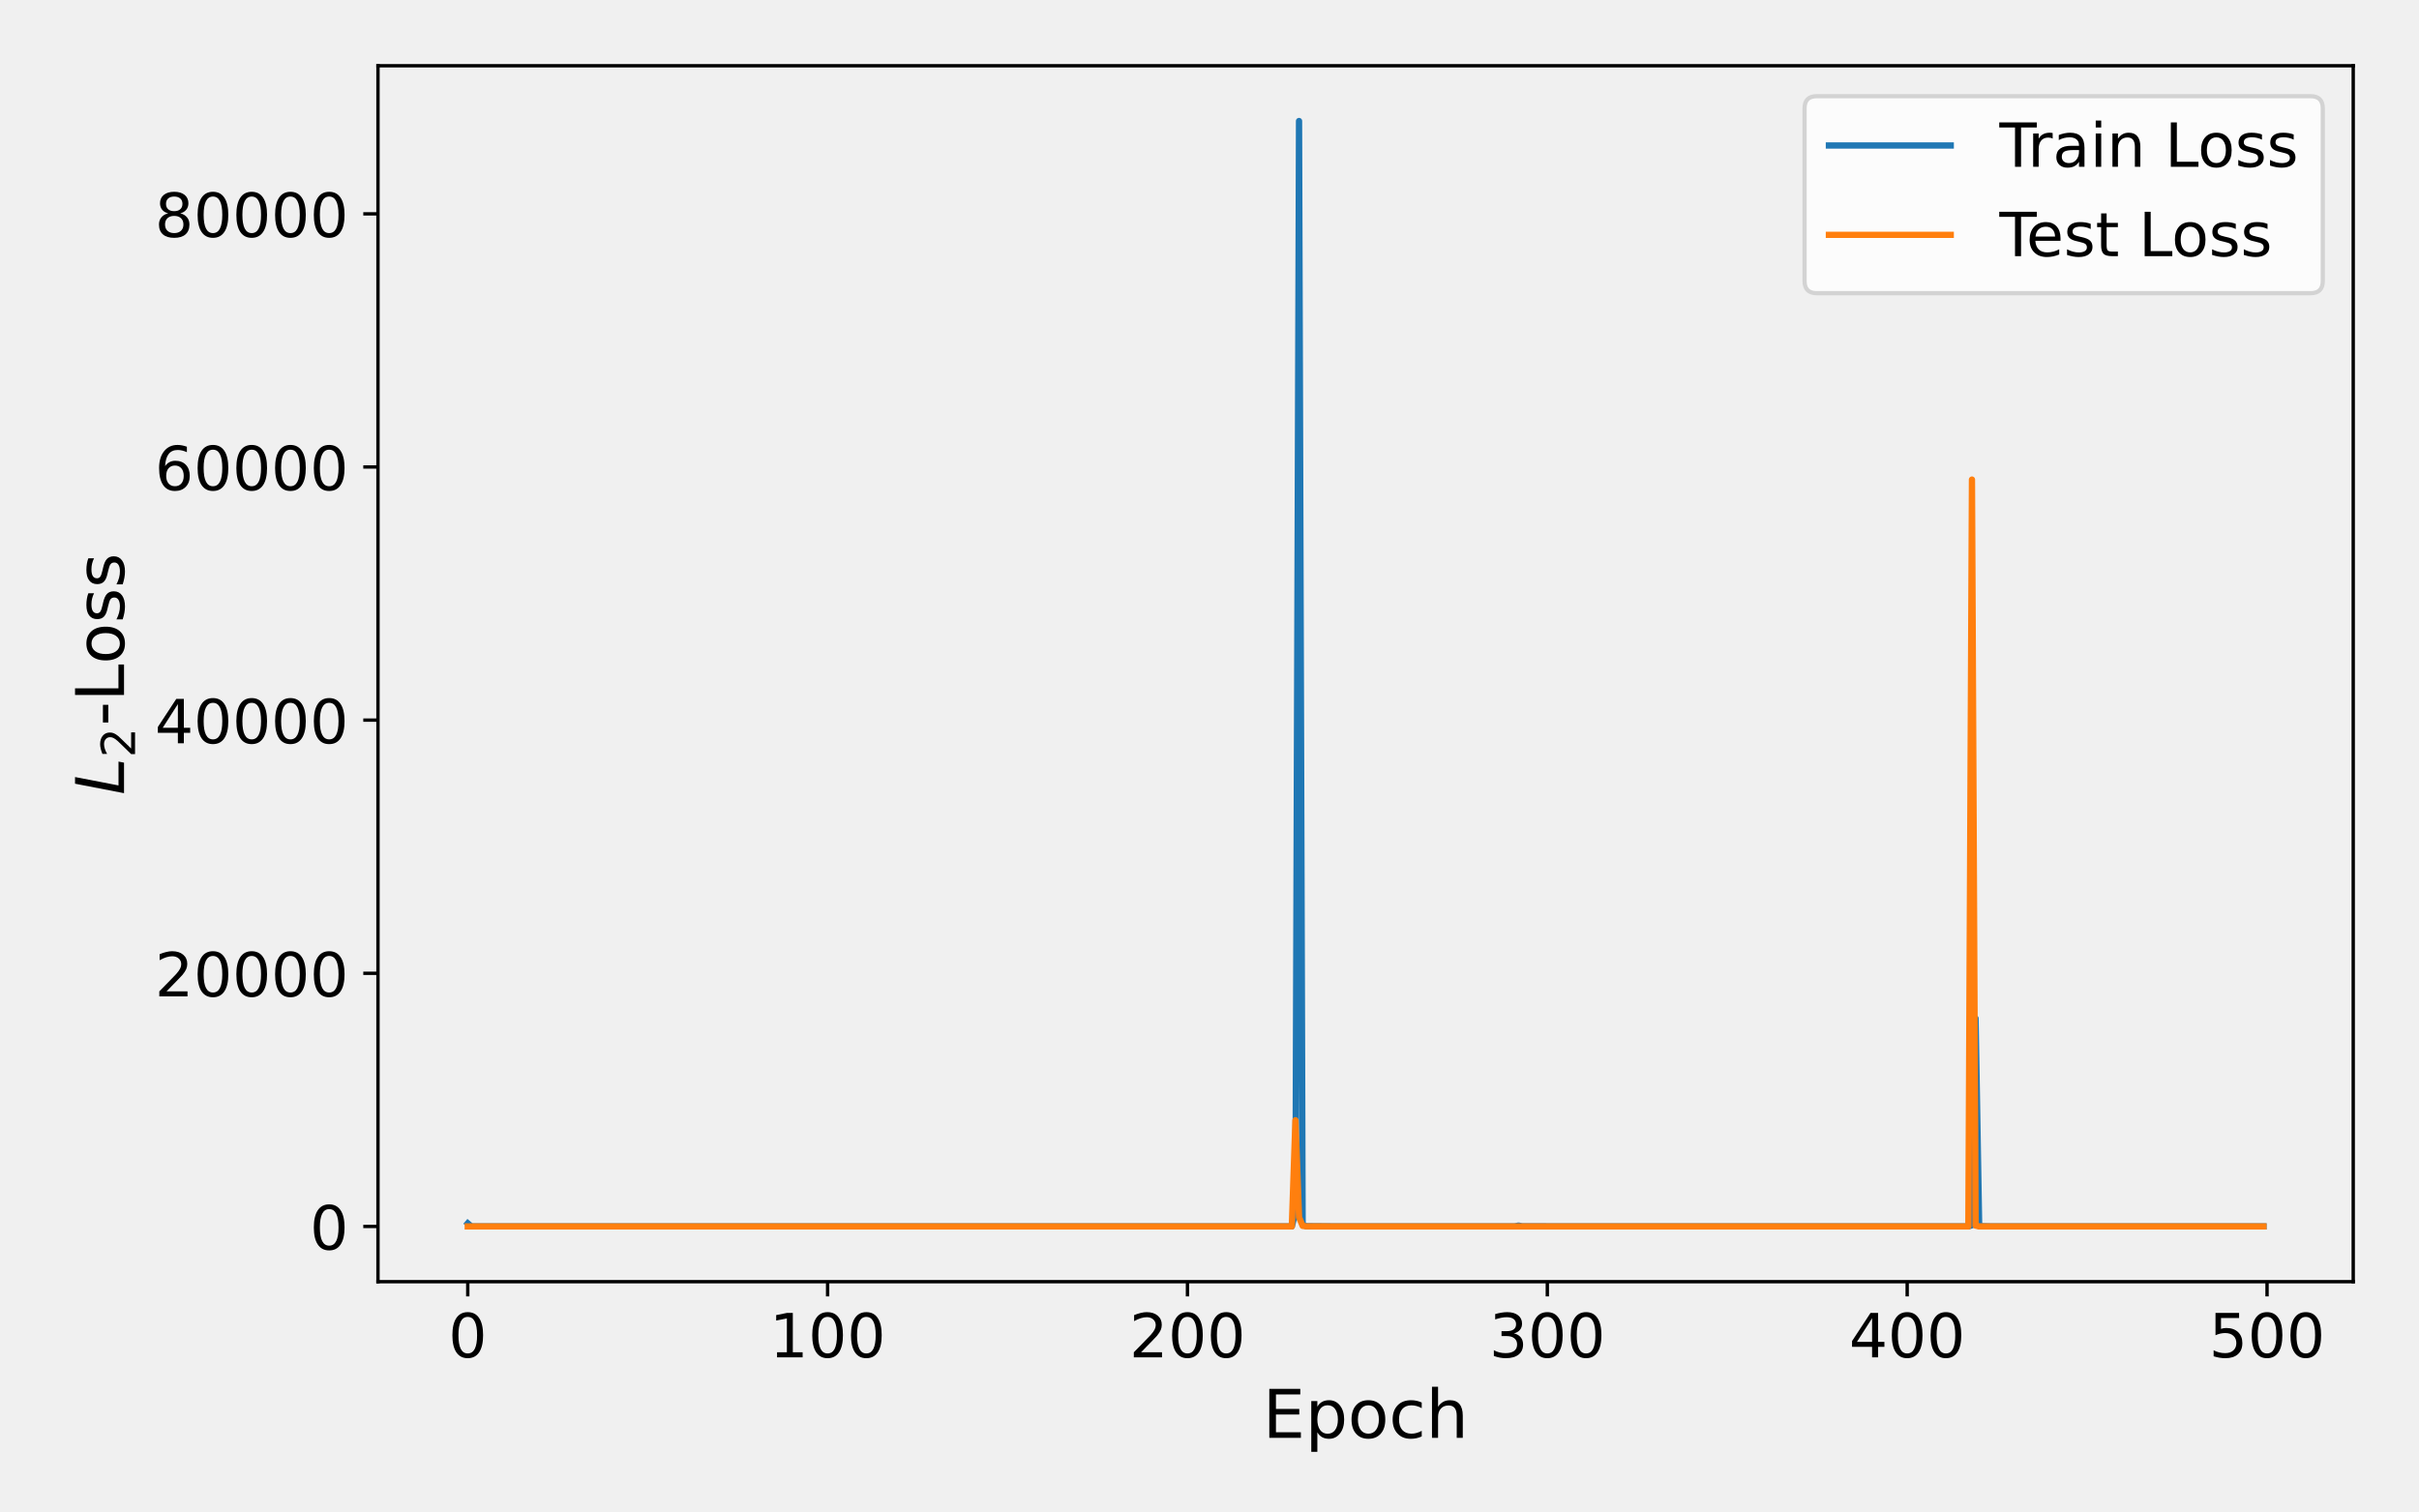
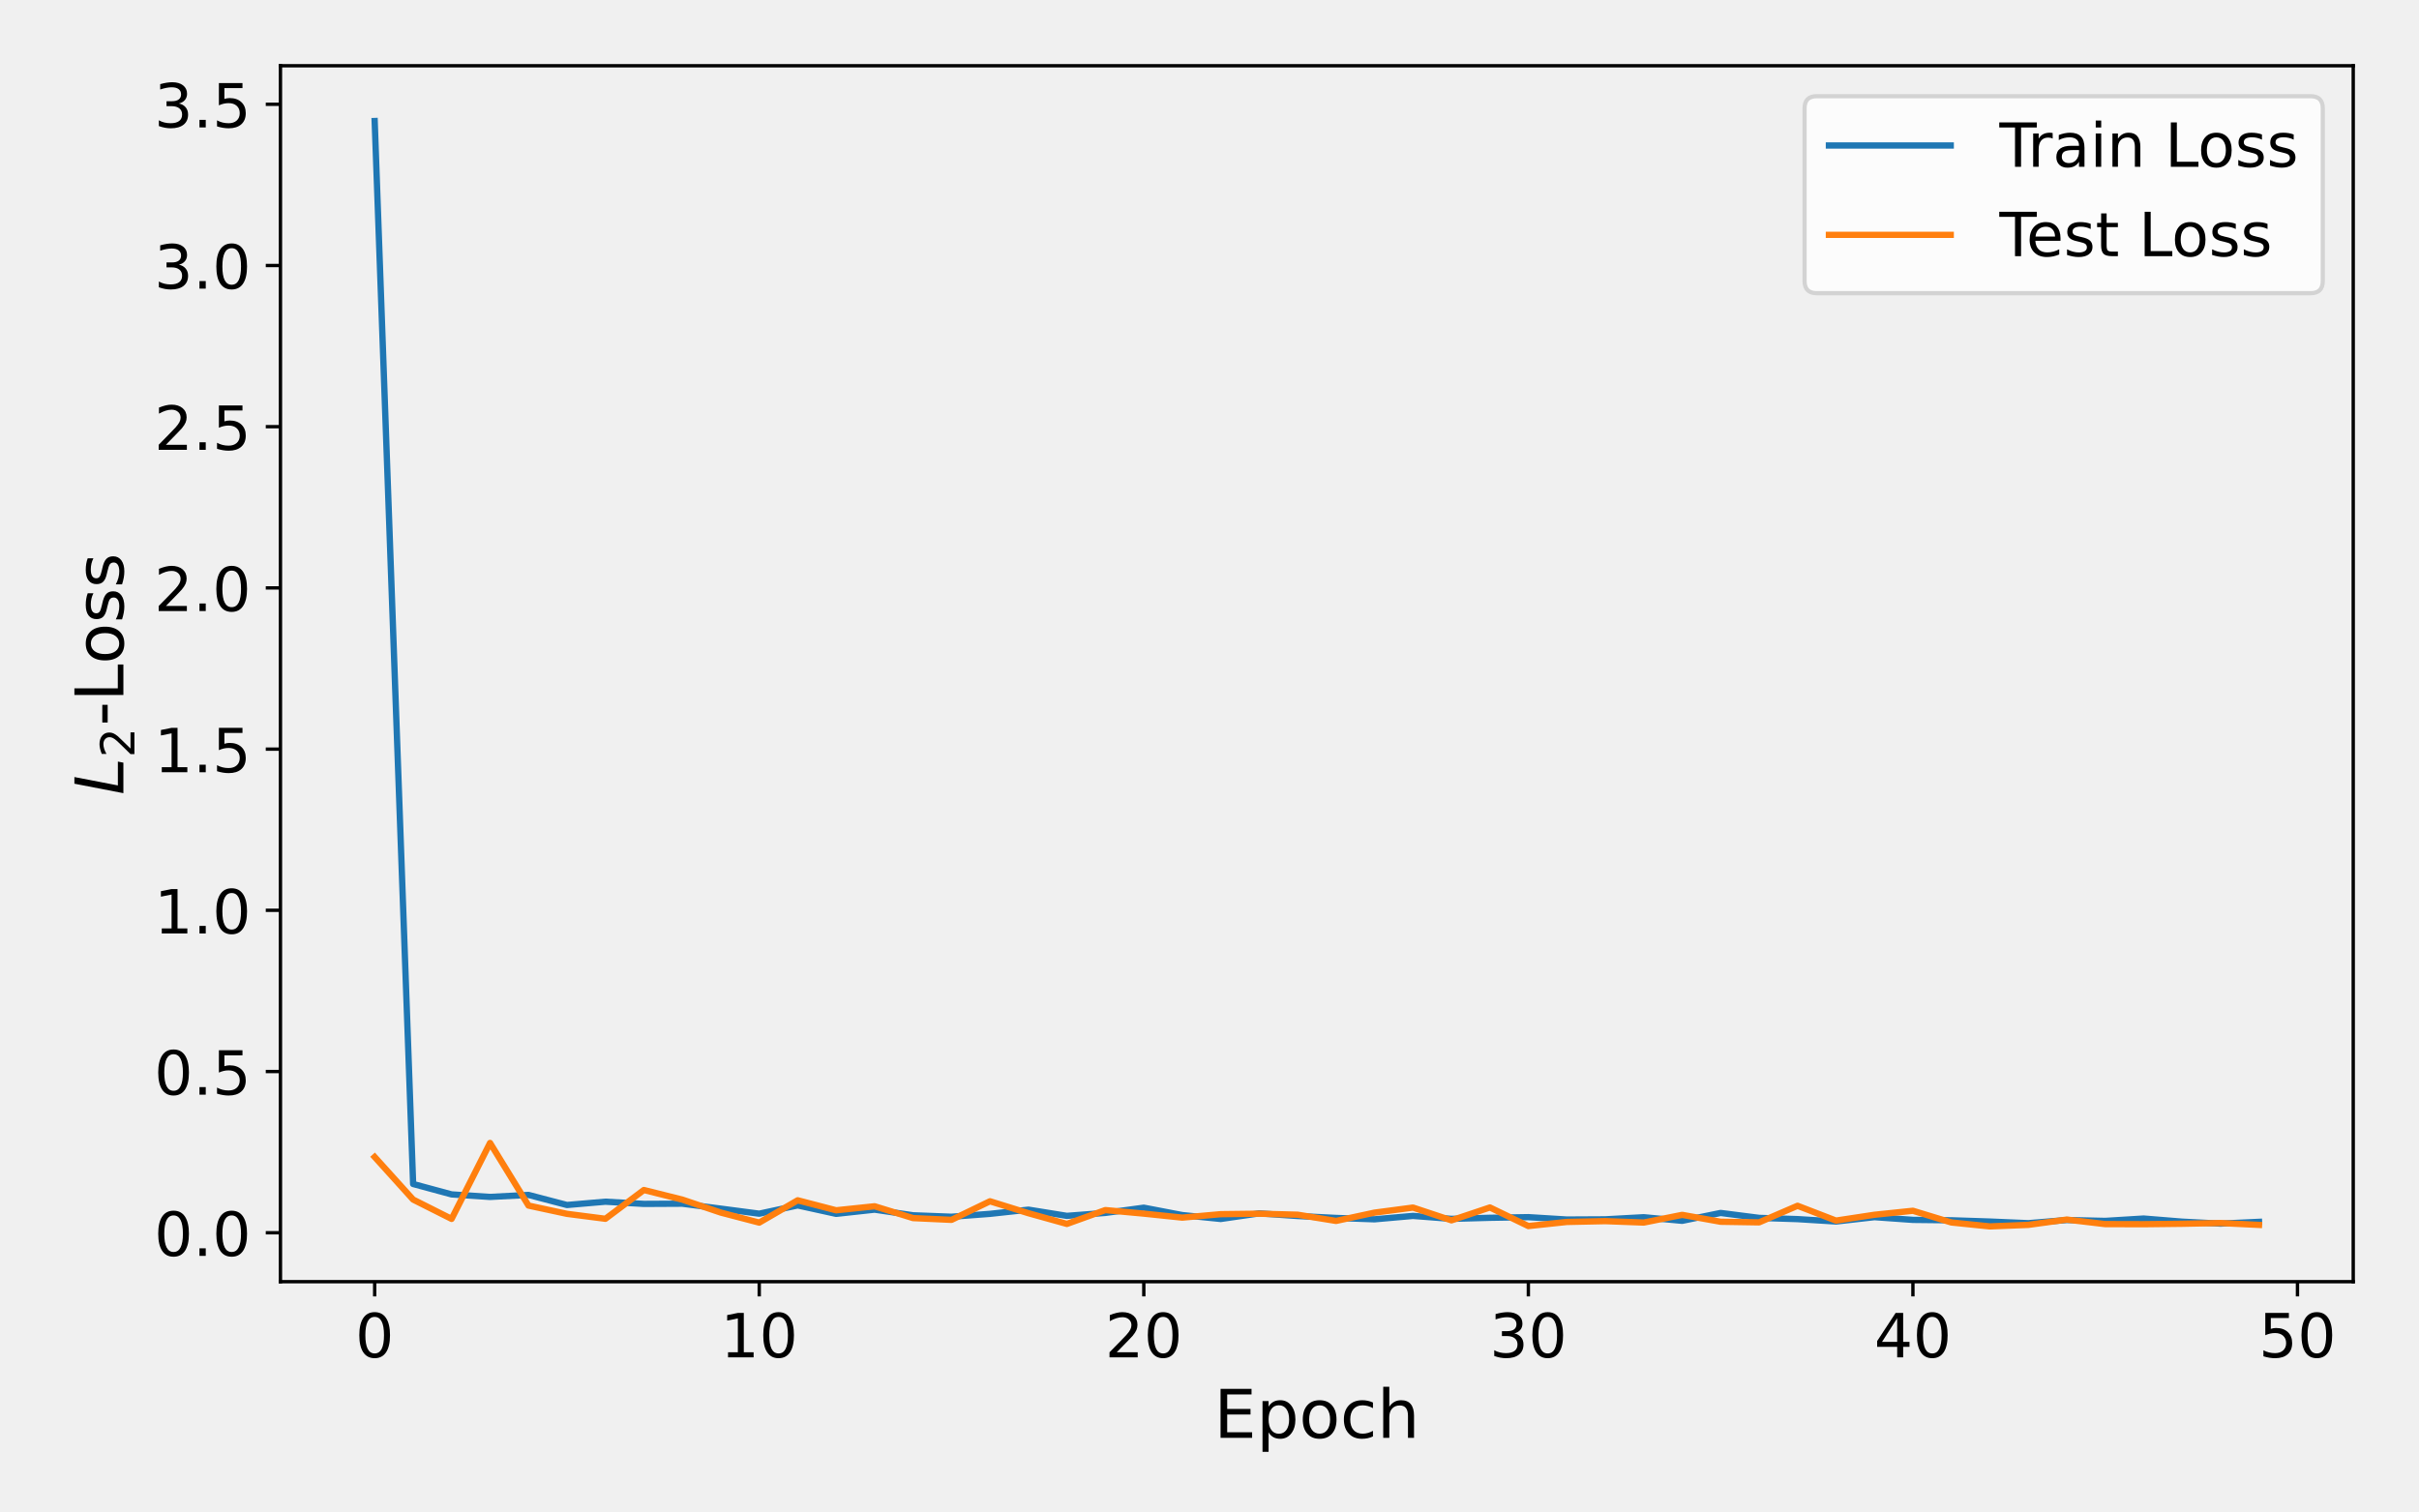
<svg xmlns="http://www.w3.org/2000/svg" xmlns:xlink="http://www.w3.org/1999/xlink" width="576pt" height="360pt" viewBox="0 0 576 360" version="1.1">
  <defs>
    <style type="text/css">*{stroke-linejoin: round; stroke-linecap: butt}</style>
  </defs>
  <g id="figure_1">
    <g id="patch_1">
      <path d="M 0 360  L 576 360  L 576 0  L 0 0  L 0 360  z " style="fill: none" />
    </g>
    <g id="axes_1">
      <g id="patch_2">
-         <path d="M 90.002 305.26  L 560.34 305.26  L 560.34 15.66  L 90.002 15.66  L 90.002 305.26  z " style="fill: none" />
+         <path d="M 66.782 305.26  L 560.34 305.26  L 560.34 15.66  L 66.782 15.66  L 66.782 305.26  z " style="fill: none" />
      </g>
      <g id="matplotlib.axis_1">
        <g id="xtick_1">
          <g id="line2d_1">
            <defs>
-               <path id="m286faaacaf" d="M 0 0  L 0 3.5  " style="stroke: #000000; stroke-width: 0.8" />
-             </defs>
-             <g>
-               <use xlink:href="#m286faaacaf" x="111.381" y="305.26" style="stroke: #000000; stroke-width: 0.8" />
+               <path id="mef885e965f" d="M 0 0  L 0 3.5  " style="stroke: #000000; stroke-width: 0.8" />
+             </defs>
+             <g>
+               <use xlink:href="#mef885e965f" x="89.216" y="305.26" style="stroke: #000000; stroke-width: 0.8" />
            </g>
          </g>
          <g id="text_1">
-             <g transform="translate(106.7682 323.2777) scale(0.145 -0.145)">
+             <g transform="translate(84.60364 323.2777) scale(0.145 -0.145)">
              <defs>
                <path id="DejaVuSans-30" d="M 2034 4250  Q 1547 4250 1301 3770  Q 1056 3291 1056 2328  Q 1056 1369 1301 889  Q 1547 409 2034 409  Q 2525 409 2770 889  Q 3016 1369 3016 2328  Q 3016 3291 2770 3770  Q 2525 4250 2034 4250  z M 2034 4750  Q 2819 4750 3233 4129  Q 3647 3509 3647 2328  Q 3647 1150 3233 529  Q 2819 -91 2034 -91  Q 1250 -91 836 529  Q 422 1150 422 2328  Q 422 3509 836 4129  Q 1250 4750 2034 4750  z " transform="scale(0.015625)" />
              </defs>
              <use xlink:href="#DejaVuSans-30" />
            </g>
          </g>
        </g>
        <g id="xtick_2">
          <g id="line2d_2">
            <g>
-               <use xlink:href="#m286faaacaf" x="197.068" y="305.26" style="stroke: #000000; stroke-width: 0.8" />
+               <use xlink:href="#mef885e965f" x="180.786" y="305.26" style="stroke: #000000; stroke-width: 0.8" />
            </g>
          </g>
          <g id="text_2">
-             <g transform="translate(183.2299 323.2777) scale(0.145 -0.145)">
+             <g transform="translate(171.56 323.2777) scale(0.145 -0.145)">
              <defs>
                <path id="DejaVuSans-31" d="M 794 531  L 1825 531  L 1825 4091  L 703 3866  L 703 4441  L 1819 4666  L 2450 4666  L 2450 531  L 3481 531  L 3481 0  L 794 0  L 794 531  z " transform="scale(0.015625)" />
              </defs>
              <use xlink:href="#DejaVuSans-31" />
              <use xlink:href="#DejaVuSans-30" transform="translate(63.62305 0)" />
-               <use xlink:href="#DejaVuSans-30" transform="translate(127.2461 0)" />
            </g>
          </g>
        </g>
        <g id="xtick_3">
          <g id="line2d_3">
            <g>
-               <use xlink:href="#m286faaacaf" x="282.756" y="305.26" style="stroke: #000000; stroke-width: 0.8" />
+               <use xlink:href="#mef885e965f" x="272.355" y="305.26" style="stroke: #000000; stroke-width: 0.8" />
            </g>
          </g>
          <g id="text_3">
-             <g transform="translate(268.9173 323.2777) scale(0.145 -0.145)">
+             <g transform="translate(263.1292 323.2777) scale(0.145 -0.145)">
              <defs>
                <path id="DejaVuSans-32" d="M 1228 531  L 3431 531  L 3431 0  L 469 0  L 469 531  Q 828 903 1448 1529  Q 2069 2156 2228 2338  Q 2531 2678 2651 2914  Q 2772 3150 2772 3378  Q 2772 3750 2511 3984  Q 2250 4219 1831 4219  Q 1534 4219 1204 4116  Q 875 4013 500 3803  L 500 4441  Q 881 4594 1212 4672  Q 1544 4750 1819 4750  Q 2544 4750 2975 4387  Q 3406 4025 3406 3419  Q 3406 3131 3298 2873  Q 3191 2616 2906 2266  Q 2828 2175 2409 1742  Q 1991 1309 1228 531  z " transform="scale(0.015625)" />
              </defs>
              <use xlink:href="#DejaVuSans-32" />
              <use xlink:href="#DejaVuSans-30" transform="translate(63.62305 0)" />
-               <use xlink:href="#DejaVuSans-30" transform="translate(127.2461 0)" />
            </g>
          </g>
        </g>
        <g id="xtick_4">
          <g id="line2d_4">
            <g>
-               <use xlink:href="#m286faaacaf" x="368.443" y="305.26" style="stroke: #000000; stroke-width: 0.8" />
+               <use xlink:href="#mef885e965f" x="363.924" y="305.26" style="stroke: #000000; stroke-width: 0.8" />
            </g>
          </g>
          <g id="text_4">
-             <g transform="translate(354.6047 323.2777) scale(0.145 -0.145)">
+             <g transform="translate(354.6984 323.2777) scale(0.145 -0.145)">
              <defs>
                <path id="DejaVuSans-33" d="M 2597 2516  Q 3050 2419 3304 2112  Q 3559 1806 3559 1356  Q 3559 666 3084 287  Q 2609 -91 1734 -91  Q 1441 -91 1130 -33  Q 819 25 488 141  L 488 750  Q 750 597 1062 519  Q 1375 441 1716 441  Q 2309 441 2620 675  Q 2931 909 2931 1356  Q 2931 1769 2642 2001  Q 2353 2234 1838 2234  L 1294 2234  L 1294 2753  L 1863 2753  Q 2328 2753 2575 2939  Q 2822 3125 2822 3475  Q 2822 3834 2567 4026  Q 2313 4219 1838 4219  Q 1578 4219 1281 4162  Q 984 4106 628 3988  L 628 4550  Q 988 4650 1302 4700  Q 1616 4750 1894 4750  Q 2613 4750 3031 4423  Q 3450 4097 3450 3541  Q 3450 3153 3228 2886  Q 3006 2619 2597 2516  z " transform="scale(0.015625)" />
              </defs>
              <use xlink:href="#DejaVuSans-33" />
              <use xlink:href="#DejaVuSans-30" transform="translate(63.62305 0)" />
-               <use xlink:href="#DejaVuSans-30" transform="translate(127.2461 0)" />
            </g>
          </g>
        </g>
        <g id="xtick_5">
          <g id="line2d_5">
            <g>
-               <use xlink:href="#m286faaacaf" x="454.13" y="305.26" style="stroke: #000000; stroke-width: 0.8" />
+               <use xlink:href="#mef885e965f" x="455.493" y="305.26" style="stroke: #000000; stroke-width: 0.8" />
            </g>
          </g>
          <g id="text_5">
-             <g transform="translate(440.2921 323.2777) scale(0.145 -0.145)">
+             <g transform="translate(446.2676 323.2777) scale(0.145 -0.145)">
              <defs>
                <path id="DejaVuSans-34" d="M 2419 4116  L 825 1625  L 2419 1625  L 2419 4116  z M 2253 4666  L 3047 4666  L 3047 1625  L 3713 1625  L 3713 1100  L 3047 1100  L 3047 0  L 2419 0  L 2419 1100  L 313 1100  L 313 1709  L 2253 4666  z " transform="scale(0.015625)" />
              </defs>
              <use xlink:href="#DejaVuSans-34" />
              <use xlink:href="#DejaVuSans-30" transform="translate(63.62305 0)" />
-               <use xlink:href="#DejaVuSans-30" transform="translate(127.2461 0)" />
            </g>
          </g>
        </g>
        <g id="xtick_6">
          <g id="line2d_6">
            <g>
-               <use xlink:href="#m286faaacaf" x="539.818" y="305.26" style="stroke: #000000; stroke-width: 0.8" />
+               <use xlink:href="#mef885e965f" x="547.062" y="305.26" style="stroke: #000000; stroke-width: 0.8" />
            </g>
          </g>
          <g id="text_6">
-             <g transform="translate(525.9794 323.2777) scale(0.145 -0.145)">
+             <g transform="translate(537.8368 323.2777) scale(0.145 -0.145)">
              <defs>
                <path id="DejaVuSans-35" d="M 691 4666  L 3169 4666  L 3169 4134  L 1269 4134  L 1269 2991  Q 1406 3038 1543 3061  Q 1681 3084 1819 3084  Q 2600 3084 3056 2656  Q 3513 2228 3513 1497  Q 3513 744 3044 326  Q 2575 -91 1722 -91  Q 1428 -91 1123 -41  Q 819 9 494 109  L 494 744  Q 775 591 1075 516  Q 1375 441 1709 441  Q 2250 441 2565 725  Q 2881 1009 2881 1497  Q 2881 1984 2565 2268  Q 2250 2553 1709 2553  Q 1456 2553 1204 2497  Q 953 2441 691 2322  L 691 4666  z " transform="scale(0.015625)" />
              </defs>
              <use xlink:href="#DejaVuSans-35" />
              <use xlink:href="#DejaVuSans-30" transform="translate(63.62305 0)" />
-               <use xlink:href="#DejaVuSans-30" transform="translate(127.2461 0)" />
            </g>
          </g>
        </g>
        <g id="text_7">
-           <g transform="translate(300.6735 342.4508) scale(0.16 -0.16)">
+           <g transform="translate(289.0635 342.4508) scale(0.16 -0.16)">
            <defs>
              <path id="DejaVuSans-45" d="M 628 4666  L 3578 4666  L 3578 4134  L 1259 4134  L 1259 2753  L 3481 2753  L 3481 2222  L 1259 2222  L 1259 531  L 3634 531  L 3634 0  L 628 0  L 628 4666  z " transform="scale(0.015625)" />
              <path id="DejaVuSans-70" d="M 1159 525  L 1159 -1331  L 581 -1331  L 581 3500  L 1159 3500  L 1159 2969  Q 1341 3281 1617 3432  Q 1894 3584 2278 3584  Q 2916 3584 3314 3078  Q 3713 2572 3713 1747  Q 3713 922 3314 415  Q 2916 -91 2278 -91  Q 1894 -91 1617 61  Q 1341 213 1159 525  z M 3116 1747  Q 3116 2381 2855 2742  Q 2594 3103 2138 3103  Q 1681 3103 1420 2742  Q 1159 2381 1159 1747  Q 1159 1113 1420 752  Q 1681 391 2138 391  Q 2594 391 2855 752  Q 3116 1113 3116 1747  z " transform="scale(0.015625)" />
              <path id="DejaVuSans-6f" d="M 1959 3097  Q 1497 3097 1228 2736  Q 959 2375 959 1747  Q 959 1119 1226 758  Q 1494 397 1959 397  Q 2419 397 2687 759  Q 2956 1122 2956 1747  Q 2956 2369 2687 2733  Q 2419 3097 1959 3097  z M 1959 3584  Q 2709 3584 3137 3096  Q 3566 2609 3566 1747  Q 3566 888 3137 398  Q 2709 -91 1959 -91  Q 1206 -91 779 398  Q 353 888 353 1747  Q 353 2609 779 3096  Q 1206 3584 1959 3584  z " transform="scale(0.015625)" />
              <path id="DejaVuSans-63" d="M 3122 3366  L 3122 2828  Q 2878 2963 2633 3030  Q 2388 3097 2138 3097  Q 1578 3097 1268 2742  Q 959 2388 959 1747  Q 959 1106 1268 751  Q 1578 397 2138 397  Q 2388 397 2633 464  Q 2878 531 3122 666  L 3122 134  Q 2881 22 2623 -34  Q 2366 -91 2075 -91  Q 1284 -91 818 406  Q 353 903 353 1747  Q 353 2603 823 3093  Q 1294 3584 2113 3584  Q 2378 3584 2631 3529  Q 2884 3475 3122 3366  z " transform="scale(0.015625)" />
              <path id="DejaVuSans-68" d="M 3513 2113  L 3513 0  L 2938 0  L 2938 2094  Q 2938 2591 2744 2837  Q 2550 3084 2163 3084  Q 1697 3084 1428 2787  Q 1159 2491 1159 1978  L 1159 0  L 581 0  L 581 4863  L 1159 4863  L 1159 2956  Q 1366 3272 1645 3428  Q 1925 3584 2291 3584  Q 2894 3584 3203 3211  Q 3513 2838 3513 2113  z " transform="scale(0.015625)" />
            </defs>
            <use xlink:href="#DejaVuSans-45" />
            <use xlink:href="#DejaVuSans-70" transform="translate(63.18359 0)" />
            <use xlink:href="#DejaVuSans-6f" transform="translate(126.6602 0)" />
            <use xlink:href="#DejaVuSans-63" transform="translate(187.8418 0)" />
            <use xlink:href="#DejaVuSans-68" transform="translate(242.8223 0)" />
          </g>
        </g>
      </g>
      <g id="matplotlib.axis_2">
        <g id="ytick_1">
          <g id="line2d_7">
            <defs>
-               <path id="mb49b75ee0b" d="M 0 0  L -3.5 0  " style="stroke: #000000; stroke-width: 0.8" />
-             </defs>
-             <g>
-               <use xlink:href="#mb49b75ee0b" x="90.002" y="292.097" style="stroke: #000000; stroke-width: 0.8" />
+               <path id="mcf271b0e9d" d="M 0 0  L -3.5 0  " style="stroke: #000000; stroke-width: 0.8" />
+             </defs>
+             <g>
+               <use xlink:href="#mcf271b0e9d" x="66.782" y="293.603" style="stroke: #000000; stroke-width: 0.8" />
            </g>
          </g>
          <g id="text_8">
-             <g transform="translate(73.77638 297.6057) scale(0.145 -0.145)">
+             <g transform="translate(36.72247 299.1116) scale(0.145 -0.145)">
+               <defs>
+                 <path id="DejaVuSans-2e" d="M 684 794  L 1344 794  L 1344 0  L 684 0  L 684 794  z " transform="scale(0.015625)" />
+               </defs>
              <use xlink:href="#DejaVuSans-30" />
+               <use xlink:href="#DejaVuSans-2e" transform="translate(63.62305 0)" />
+               <use xlink:href="#DejaVuSans-30" transform="translate(95.41016 0)" />
            </g>
          </g>
        </g>
        <g id="ytick_2">
          <g id="line2d_8">
            <g>
-               <use xlink:href="#mb49b75ee0b" x="90.002" y="231.806" style="stroke: #000000; stroke-width: 0.8" />
+               <use xlink:href="#mcf271b0e9d" x="66.782" y="255.208" style="stroke: #000000; stroke-width: 0.8" />
            </g>
          </g>
          <g id="text_9">
-             <g transform="translate(36.87387 237.3147) scale(0.145 -0.145)">
-               <use xlink:href="#DejaVuSans-32" />
-               <use xlink:href="#DejaVuSans-30" transform="translate(63.62305 0)" />
-               <use xlink:href="#DejaVuSans-30" transform="translate(127.2461 0)" />
-               <use xlink:href="#DejaVuSans-30" transform="translate(190.8691 0)" />
-               <use xlink:href="#DejaVuSans-30" transform="translate(254.4922 0)" />
+             <g transform="translate(36.72247 260.7167) scale(0.145 -0.145)">
+               <use xlink:href="#DejaVuSans-30" />
+               <use xlink:href="#DejaVuSans-2e" transform="translate(63.62305 0)" />
+               <use xlink:href="#DejaVuSans-35" transform="translate(95.41016 0)" />
            </g>
          </g>
        </g>
        <g id="ytick_3">
          <g id="line2d_9">
            <g>
-               <use xlink:href="#mb49b75ee0b" x="90.002" y="171.515" style="stroke: #000000; stroke-width: 0.8" />
+               <use xlink:href="#mcf271b0e9d" x="66.782" y="216.813" style="stroke: #000000; stroke-width: 0.8" />
            </g>
          </g>
          <g id="text_10">
-             <g transform="translate(36.87387 177.0238) scale(0.145 -0.145)">
-               <use xlink:href="#DejaVuSans-34" />
-               <use xlink:href="#DejaVuSans-30" transform="translate(63.62305 0)" />
-               <use xlink:href="#DejaVuSans-30" transform="translate(127.2461 0)" />
-               <use xlink:href="#DejaVuSans-30" transform="translate(190.8691 0)" />
-               <use xlink:href="#DejaVuSans-30" transform="translate(254.4922 0)" />
+             <g transform="translate(36.72247 222.3219) scale(0.145 -0.145)">
+               <use xlink:href="#DejaVuSans-31" />
+               <use xlink:href="#DejaVuSans-2e" transform="translate(63.62305 0)" />
+               <use xlink:href="#DejaVuSans-30" transform="translate(95.41016 0)" />
            </g>
          </g>
        </g>
        <g id="ytick_4">
          <g id="line2d_10">
            <g>
-               <use xlink:href="#mb49b75ee0b" x="90.002" y="111.224" style="stroke: #000000; stroke-width: 0.8" />
+               <use xlink:href="#mcf271b0e9d" x="66.782" y="178.418" style="stroke: #000000; stroke-width: 0.8" />
            </g>
          </g>
          <g id="text_11">
-             <g transform="translate(36.87387 116.7328) scale(0.145 -0.145)">
-               <defs>
-                 <path id="DejaVuSans-36" d="M 2113 2584  Q 1688 2584 1439 2293  Q 1191 2003 1191 1497  Q 1191 994 1439 701  Q 1688 409 2113 409  Q 2538 409 2786 701  Q 3034 994 3034 1497  Q 3034 2003 2786 2293  Q 2538 2584 2113 2584  z M 3366 4563  L 3366 3988  Q 3128 4100 2886 4159  Q 2644 4219 2406 4219  Q 1781 4219 1451 3797  Q 1122 3375 1075 2522  Q 1259 2794 1537 2939  Q 1816 3084 2150 3084  Q 2853 3084 3261 2657  Q 3669 2231 3669 1497  Q 3669 778 3244 343  Q 2819 -91 2113 -91  Q 1303 -91 875 529  Q 447 1150 447 2328  Q 447 3434 972 4092  Q 1497 4750 2381 4750  Q 2619 4750 2861 4703  Q 3103 4656 3366 4563  z " transform="scale(0.015625)" />
-               </defs>
-               <use xlink:href="#DejaVuSans-36" />
-               <use xlink:href="#DejaVuSans-30" transform="translate(63.62305 0)" />
-               <use xlink:href="#DejaVuSans-30" transform="translate(127.2461 0)" />
-               <use xlink:href="#DejaVuSans-30" transform="translate(190.8691 0)" />
-               <use xlink:href="#DejaVuSans-30" transform="translate(254.4922 0)" />
+             <g transform="translate(36.72247 183.9271) scale(0.145 -0.145)">
+               <use xlink:href="#DejaVuSans-31" />
+               <use xlink:href="#DejaVuSans-2e" transform="translate(63.62305 0)" />
+               <use xlink:href="#DejaVuSans-35" transform="translate(95.41016 0)" />
            </g>
          </g>
        </g>
        <g id="ytick_5">
          <g id="line2d_11">
            <g>
-               <use xlink:href="#mb49b75ee0b" x="90.002" y="50.933" style="stroke: #000000; stroke-width: 0.8" />
+               <use xlink:href="#mcf271b0e9d" x="66.782" y="140.023" style="stroke: #000000; stroke-width: 0.8" />
            </g>
          </g>
          <g id="text_12">
-             <g transform="translate(36.87387 56.44185) scale(0.145 -0.145)">
-               <defs>
-                 <path id="DejaVuSans-38" d="M 2034 2216  Q 1584 2216 1326 1975  Q 1069 1734 1069 1313  Q 1069 891 1326 650  Q 1584 409 2034 409  Q 2484 409 2743 651  Q 3003 894 3003 1313  Q 3003 1734 2745 1975  Q 2488 2216 2034 2216  z M 1403 2484  Q 997 2584 770 2862  Q 544 3141 544 3541  Q 544 4100 942 4425  Q 1341 4750 2034 4750  Q 2731 4750 3128 4425  Q 3525 4100 3525 3541  Q 3525 3141 3298 2862  Q 3072 2584 2669 2484  Q 3125 2378 3379 2068  Q 3634 1759 3634 1313  Q 3634 634 3220 271  Q 2806 -91 2034 -91  Q 1263 -91 848 271  Q 434 634 434 1313  Q 434 1759 690 2068  Q 947 2378 1403 2484  z M 1172 3481  Q 1172 3119 1398 2916  Q 1625 2713 2034 2713  Q 2441 2713 2670 2916  Q 2900 3119 2900 3481  Q 2900 3844 2670 4047  Q 2441 4250 2034 4250  Q 1625 4250 1398 4047  Q 1172 3844 1172 3481  z " transform="scale(0.015625)" />
-               </defs>
-               <use xlink:href="#DejaVuSans-38" />
-               <use xlink:href="#DejaVuSans-30" transform="translate(63.62305 0)" />
-               <use xlink:href="#DejaVuSans-30" transform="translate(127.2461 0)" />
-               <use xlink:href="#DejaVuSans-30" transform="translate(190.8691 0)" />
-               <use xlink:href="#DejaVuSans-30" transform="translate(254.4922 0)" />
-             </g>
-           </g>
-         </g>
-         <g id="text_13">
-           <g transform="translate(29.54638 189.34) rotate(-90) scale(0.16 -0.16)">
+             <g transform="translate(36.72247 145.5322) scale(0.145 -0.145)">
+               <use xlink:href="#DejaVuSans-32" />
+               <use xlink:href="#DejaVuSans-2e" transform="translate(63.62305 0)" />
+               <use xlink:href="#DejaVuSans-30" transform="translate(95.41016 0)" />
+             </g>
+           </g>
+         </g>
+         <g id="ytick_6">
+           <g id="line2d_12">
+             <g>
+               <use xlink:href="#mcf271b0e9d" x="66.782" y="101.629" style="stroke: #000000; stroke-width: 0.8" />
+             </g>
+           </g>
+           <g id="text_13">
+             <g transform="translate(36.72247 107.1374) scale(0.145 -0.145)">
+               <use xlink:href="#DejaVuSans-32" />
+               <use xlink:href="#DejaVuSans-2e" transform="translate(63.62305 0)" />
+               <use xlink:href="#DejaVuSans-35" transform="translate(95.41016 0)" />
+             </g>
+           </g>
+         </g>
+         <g id="ytick_7">
+           <g id="line2d_13">
+             <g>
+               <use xlink:href="#mcf271b0e9d" x="66.782" y="63.234" style="stroke: #000000; stroke-width: 0.8" />
+             </g>
+           </g>
+           <g id="text_14">
+             <g transform="translate(36.72247 68.74254) scale(0.145 -0.145)">
+               <use xlink:href="#DejaVuSans-33" />
+               <use xlink:href="#DejaVuSans-2e" transform="translate(63.62305 0)" />
+               <use xlink:href="#DejaVuSans-30" transform="translate(95.41016 0)" />
+             </g>
+           </g>
+         </g>
+         <g id="ytick_8">
+           <g id="line2d_14">
+             <g>
+               <use xlink:href="#mcf271b0e9d" x="66.782" y="24.839" style="stroke: #000000; stroke-width: 0.8" />
+             </g>
+           </g>
+           <g id="text_15">
+             <g transform="translate(36.72247 30.34769) scale(0.145 -0.145)">
+               <use xlink:href="#DejaVuSans-33" />
+               <use xlink:href="#DejaVuSans-2e" transform="translate(63.62305 0)" />
+               <use xlink:href="#DejaVuSans-35" transform="translate(95.41016 0)" />
+             </g>
+           </g>
+         </g>
+         <g id="text_16">
+           <g transform="translate(29.39497 189.34) rotate(-90) scale(0.16 -0.16)">
            <defs>
              <path id="DejaVuSans-Oblique-4c" d="M 1075 4666  L 1709 4666  L 909 525  L 3181 525  L 3078 0  L 172 0  L 1075 4666  z " transform="scale(0.015625)" />
              <path id="DejaVuSans-2d" d="M 313 2009  L 1997 2009  L 1997 1497  L 313 1497  L 313 2009  z " transform="scale(0.015625)" />
              <path id="DejaVuSans-4c" d="M 628 4666  L 1259 4666  L 1259 531  L 3531 531  L 3531 0  L 628 0  L 628 4666  z " transform="scale(0.015625)" />
              <path id="DejaVuSans-73" d="M 2834 3397  L 2834 2853  Q 2591 2978 2328 3040  Q 2066 3103 1784 3103  Q 1356 3103 1142 2972  Q 928 2841 928 2578  Q 928 2378 1081 2264  Q 1234 2150 1697 2047  L 1894 2003  Q 2506 1872 2764 1633  Q 3022 1394 3022 966  Q 3022 478 2636 193  Q 2250 -91 1575 -91  Q 1294 -91 989 -36  Q 684 19 347 128  L 347 722  Q 666 556 975 473  Q 1284 391 1588 391  Q 1994 391 2212 530  Q 2431 669 2431 922  Q 2431 1156 2273 1281  Q 2116 1406 1581 1522  L 1381 1569  Q 847 1681 609 1914  Q 372 2147 372 2553  Q 372 3047 722 3315  Q 1072 3584 1716 3584  Q 2034 3584 2315 3537  Q 2597 3491 2834 3397  z " transform="scale(0.015625)" />
            </defs>
            <use xlink:href="#DejaVuSans-Oblique-4c" transform="translate(0 0.09375)" />
            <use xlink:href="#DejaVuSans-32" transform="translate(55.71289 -16.3125) scale(0.7)" />
            <use xlink:href="#DejaVuSans-2d" transform="translate(102.9834 0.09375)" />
            <use xlink:href="#DejaVuSans-4c" transform="translate(139.0674 0.09375)" />
            <use xlink:href="#DejaVuSans-6f" transform="translate(194.7803 0.09375)" />
            <use xlink:href="#DejaVuSans-73" transform="translate(255.9619 0.09375)" />
            <use xlink:href="#DejaVuSans-73" transform="translate(308.0615 0.09375)" />
          </g>
        </g>
      </g>
-       <g id="line2d_12">
-         <path d="M 111.381 291.37  L 112.238 292.096  L 307.605 292.096  L 308.462 288.753  L 309.319 28.824  L 310.176 291.654  L 311.033 292.049  L 317.031 292.092  L 360.731 292.093  L 361.588 291.895  L 362.445 292.087  L 375.298 292.095  L 468.697 292.095  L 469.554 291.817  L 470.411 242.558  L 471.268 292.036  L 473.839 292.093  L 522.68 292.095  L 538.961 292.095  L 538.961 292.095  " clip-path="url(#pa6eb76091a)" style="fill: none; stroke: #1f77b4; stroke-width: 1.5; stroke-linecap: square" />
-       </g>
-       <g id="line2d_13">
-         <path d="M 111.381 292.095  L 237.341 292.096  L 307.605 292.096  L 308.462 266.816  L 309.319 289.924  L 310.176 291.967  L 311.033 292.078  L 317.031 292.093  L 462.699 292.095  L 468.697 292.095  L 469.554 114.223  L 470.411 291.908  L 471.268 292.091  L 498.688 292.095  L 538.961 292.095  L 538.961 292.095  " clip-path="url(#pa6eb76091a)" style="fill: none; stroke: #ff7f0e; stroke-width: 1.5; stroke-linecap: square" />
+       <g id="line2d_15">
+         <path d="M 89.216 28.824  L 98.373 281.993  L 107.53 284.471  L 116.687 285.073  L 125.844 284.596  L 135.001 286.997  L 144.158 286.209  L 153.315 286.734  L 162.472 286.685  L 171.629 287.865  L 180.786 289.066  L 189.943 287.092  L 199.099 289.104  L 208.256 288.101  L 217.413 289.446  L 226.57 289.794  L 235.727 289.104  L 244.884 288.107  L 254.041 289.585  L 263.198 288.88  L 272.355 287.64  L 281.512 289.394  L 290.669 290.323  L 299.826 288.989  L 308.983 289.617  L 318.139 290.077  L 327.296 290.403  L 336.453 289.594  L 345.61 290.296  L 354.767 290.044  L 363.924 289.892  L 373.081 290.458  L 382.238 290.41  L 391.395 289.908  L 400.552 290.761  L 409.709 288.891  L 418.866 290.063  L 428.023 290.359  L 437.179 290.925  L 446.336 289.89  L 455.493 290.539  L 464.65 290.637  L 473.807 290.938  L 482.964 291.328  L 492.121 290.572  L 501.278 290.785  L 510.435 290.223  L 519.592 290.964  L 528.749 291.432  L 537.906 291.007  " clip-path="url(#p9b5e2d5fc5)" style="fill: none; stroke: #1f77b4; stroke-width: 1.5; stroke-linecap: square" />
+       </g>
+       <g id="line2d_16">
+         <path d="M 89.216 275.563  L 98.373 285.702  L 107.53 290.307  L 116.687 272.217  L 125.844 287.135  L 135.001 289.102  L 144.158 290.28  L 153.315 283.425  L 162.472 285.712  L 171.629 288.803  L 180.786 291.191  L 189.943 285.876  L 199.099 288.256  L 208.256 287.298  L 217.413 290.115  L 226.57 290.535  L 235.727 286.109  L 244.884 288.952  L 254.041 291.503  L 263.198 288.206  L 272.355 289.051  L 281.512 290.003  L 290.669 289.182  L 299.826 289.07  L 308.983 289.309  L 318.139 290.788  L 327.296 288.815  L 336.453 287.609  L 345.61 290.651  L 354.767 287.583  L 363.924 292.01  L 373.081 291.034  L 382.238 290.838  L 391.395 291.178  L 400.552 289.345  L 409.709 290.986  L 418.866 291.131  L 428.023 287.182  L 437.179 290.711  L 446.336 289.322  L 455.493 288.37  L 464.65 291.158  L 473.807 292.096  L 482.964 291.729  L 492.121 290.468  L 501.278 291.546  L 510.435 291.571  L 519.592 291.467  L 528.749 291.288  L 537.906 291.737  " clip-path="url(#p9b5e2d5fc5)" style="fill: none; stroke: #ff7f0e; stroke-width: 1.5; stroke-linecap: square" />
      </g>
      <g id="patch_3">
-         <path d="M 90.002 305.26  L 90.002 15.66  " style="fill: none; stroke: #000000; stroke-width: 0.8; stroke-linejoin: miter; stroke-linecap: square" />
+         <path d="M 66.782 305.26  L 66.782 15.66  " style="fill: none; stroke: #000000; stroke-width: 0.8; stroke-linejoin: miter; stroke-linecap: square" />
      </g>
      <g id="patch_4">
        <path d="M 560.34 305.26  L 560.34 15.66  " style="fill: none; stroke: #000000; stroke-width: 0.8; stroke-linejoin: miter; stroke-linecap: square" />
      </g>
      <g id="patch_5">
-         <path d="M 90.002 305.26  L 560.34 305.26  " style="fill: none; stroke: #000000; stroke-width: 0.8; stroke-linejoin: miter; stroke-linecap: square" />
+         <path d="M 66.782 305.26  L 560.34 305.26  " style="fill: none; stroke: #000000; stroke-width: 0.8; stroke-linejoin: miter; stroke-linecap: square" />
      </g>
      <g id="patch_6">
-         <path d="M 90.002 15.66  L 560.34 15.66  " style="fill: none; stroke: #000000; stroke-width: 0.8; stroke-linejoin: miter; stroke-linecap: square" />
+         <path d="M 66.782 15.66  L 560.34 15.66  " style="fill: none; stroke: #000000; stroke-width: 0.8; stroke-linejoin: miter; stroke-linecap: square" />
      </g>
      <g id="legend_1">
        <g id="patch_7">
          <path d="M 432.595 69.827  L 550.19 69.827  Q 553.09 69.827 553.09 66.927  L 553.09 25.81  Q 553.09 22.91 550.19 22.91  L 432.595 22.91  Q 429.695 22.91 429.695 25.81  L 429.695 66.927  Q 429.695 69.827 432.595 69.827  z " style="fill: #ffffff; opacity: 0.8; stroke: #cccccc; stroke-linejoin: miter" />
        </g>
-         <g id="line2d_14">
+         <g id="line2d_17">
          <path d="M 435.495 34.653  L 449.995 34.653  L 464.495 34.653  " style="fill: none; stroke: #1f77b4; stroke-width: 1.5; stroke-linecap: square" />
        </g>
-         <g id="text_14">
+         <g id="text_17">
          <g transform="translate(476.095 39.72773) scale(0.145 -0.145)">
            <defs>
              <path id="DejaVuSans-54" d="M -19 4666  L 3928 4666  L 3928 4134  L 2272 4134  L 2272 0  L 1638 0  L 1638 4134  L -19 4134  L -19 4666  z " transform="scale(0.015625)" />
              <path id="DejaVuSans-72" d="M 2631 2963  Q 2534 3019 2420 3045  Q 2306 3072 2169 3072  Q 1681 3072 1420 2755  Q 1159 2438 1159 1844  L 1159 0  L 581 0  L 581 3500  L 1159 3500  L 1159 2956  Q 1341 3275 1631 3429  Q 1922 3584 2338 3584  Q 2397 3584 2469 3576  Q 2541 3569 2628 3553  L 2631 2963  z " transform="scale(0.015625)" />
              <path id="DejaVuSans-61" d="M 2194 1759  Q 1497 1759 1228 1600  Q 959 1441 959 1056  Q 959 750 1161 570  Q 1363 391 1709 391  Q 2188 391 2477 730  Q 2766 1069 2766 1631  L 2766 1759  L 2194 1759  z M 3341 1997  L 3341 0  L 2766 0  L 2766 531  Q 2569 213 2275 61  Q 1981 -91 1556 -91  Q 1019 -91 701 211  Q 384 513 384 1019  Q 384 1609 779 1909  Q 1175 2209 1959 2209  L 2766 2209  L 2766 2266  Q 2766 2663 2505 2880  Q 2244 3097 1772 3097  Q 1472 3097 1187 3025  Q 903 2953 641 2809  L 641 3341  Q 956 3463 1253 3523  Q 1550 3584 1831 3584  Q 2591 3584 2966 3190  Q 3341 2797 3341 1997  z " transform="scale(0.015625)" />
              <path id="DejaVuSans-69" d="M 603 3500  L 1178 3500  L 1178 0  L 603 0  L 603 3500  z M 603 4863  L 1178 4863  L 1178 4134  L 603 4134  L 603 4863  z " transform="scale(0.015625)" />
              <path id="DejaVuSans-6e" d="M 3513 2113  L 3513 0  L 2938 0  L 2938 2094  Q 2938 2591 2744 2837  Q 2550 3084 2163 3084  Q 1697 3084 1428 2787  Q 1159 2491 1159 1978  L 1159 0  L 581 0  L 581 3500  L 1159 3500  L 1159 2956  Q 1366 3272 1645 3428  Q 1925 3584 2291 3584  Q 2894 3584 3203 3211  Q 3513 2838 3513 2113  z " transform="scale(0.015625)" />
              <path id="DejaVuSans-20" transform="scale(0.015625)" />
            </defs>
            <use xlink:href="#DejaVuSans-54" />
            <use xlink:href="#DejaVuSans-72" transform="translate(46.33398 0)" />
            <use xlink:href="#DejaVuSans-61" transform="translate(87.44727 0)" />
            <use xlink:href="#DejaVuSans-69" transform="translate(148.7266 0)" />
            <use xlink:href="#DejaVuSans-6e" transform="translate(176.5098 0)" />
            <use xlink:href="#DejaVuSans-20" transform="translate(239.8887 0)" />
            <use xlink:href="#DejaVuSans-4c" transform="translate(271.6758 0)" />
            <use xlink:href="#DejaVuSans-6f" transform="translate(325.6387 0)" />
            <use xlink:href="#DejaVuSans-73" transform="translate(386.8203 0)" />
            <use xlink:href="#DejaVuSans-73" transform="translate(438.9199 0)" />
          </g>
        </g>
-         <g id="line2d_15">
+         <g id="line2d_18">
          <path d="M 435.495 55.936  L 449.995 55.936  L 464.495 55.936  " style="fill: none; stroke: #ff7f0e; stroke-width: 1.5; stroke-linecap: square" />
        </g>
-         <g id="text_15">
+         <g id="text_18">
          <g transform="translate(476.095 61.01102) scale(0.145 -0.145)">
            <defs>
              <path id="DejaVuSans-65" d="M 3597 1894  L 3597 1613  L 953 1613  Q 991 1019 1311 708  Q 1631 397 2203 397  Q 2534 397 2845 478  Q 3156 559 3463 722  L 3463 178  Q 3153 47 2828 -22  Q 2503 -91 2169 -91  Q 1331 -91 842 396  Q 353 884 353 1716  Q 353 2575 817 3079  Q 1281 3584 2069 3584  Q 2775 3584 3186 3129  Q 3597 2675 3597 1894  z M 3022 2063  Q 3016 2534 2758 2815  Q 2500 3097 2075 3097  Q 1594 3097 1305 2825  Q 1016 2553 972 2059  L 3022 2063  z " transform="scale(0.015625)" />
              <path id="DejaVuSans-74" d="M 1172 4494  L 1172 3500  L 2356 3500  L 2356 3053  L 1172 3053  L 1172 1153  Q 1172 725 1289 603  Q 1406 481 1766 481  L 2356 481  L 2356 0  L 1766 0  Q 1100 0 847 248  Q 594 497 594 1153  L 594 3053  L 172 3053  L 172 3500  L 594 3500  L 594 4494  L 1172 4494  z " transform="scale(0.015625)" />
            </defs>
            <use xlink:href="#DejaVuSans-54" />
            <use xlink:href="#DejaVuSans-65" transform="translate(44.08398 0)" />
            <use xlink:href="#DejaVuSans-73" transform="translate(105.6074 0)" />
            <use xlink:href="#DejaVuSans-74" transform="translate(157.707 0)" />
            <use xlink:href="#DejaVuSans-20" transform="translate(196.916 0)" />
            <use xlink:href="#DejaVuSans-4c" transform="translate(228.7031 0)" />
            <use xlink:href="#DejaVuSans-6f" transform="translate(282.666 0)" />
            <use xlink:href="#DejaVuSans-73" transform="translate(343.8477 0)" />
            <use xlink:href="#DejaVuSans-73" transform="translate(395.9473 0)" />
          </g>
        </g>
      </g>
    </g>
  </g>
  <defs>
-     <clipPath id="pa6eb76091a">
-       <rect x="90.002" y="15.66" width="470.338" height="289.6" />
+     <clipPath id="p9b5e2d5fc5">
+       <rect x="66.782" y="15.66" width="493.558" height="289.6" />
    </clipPath>
  </defs>
</svg>
